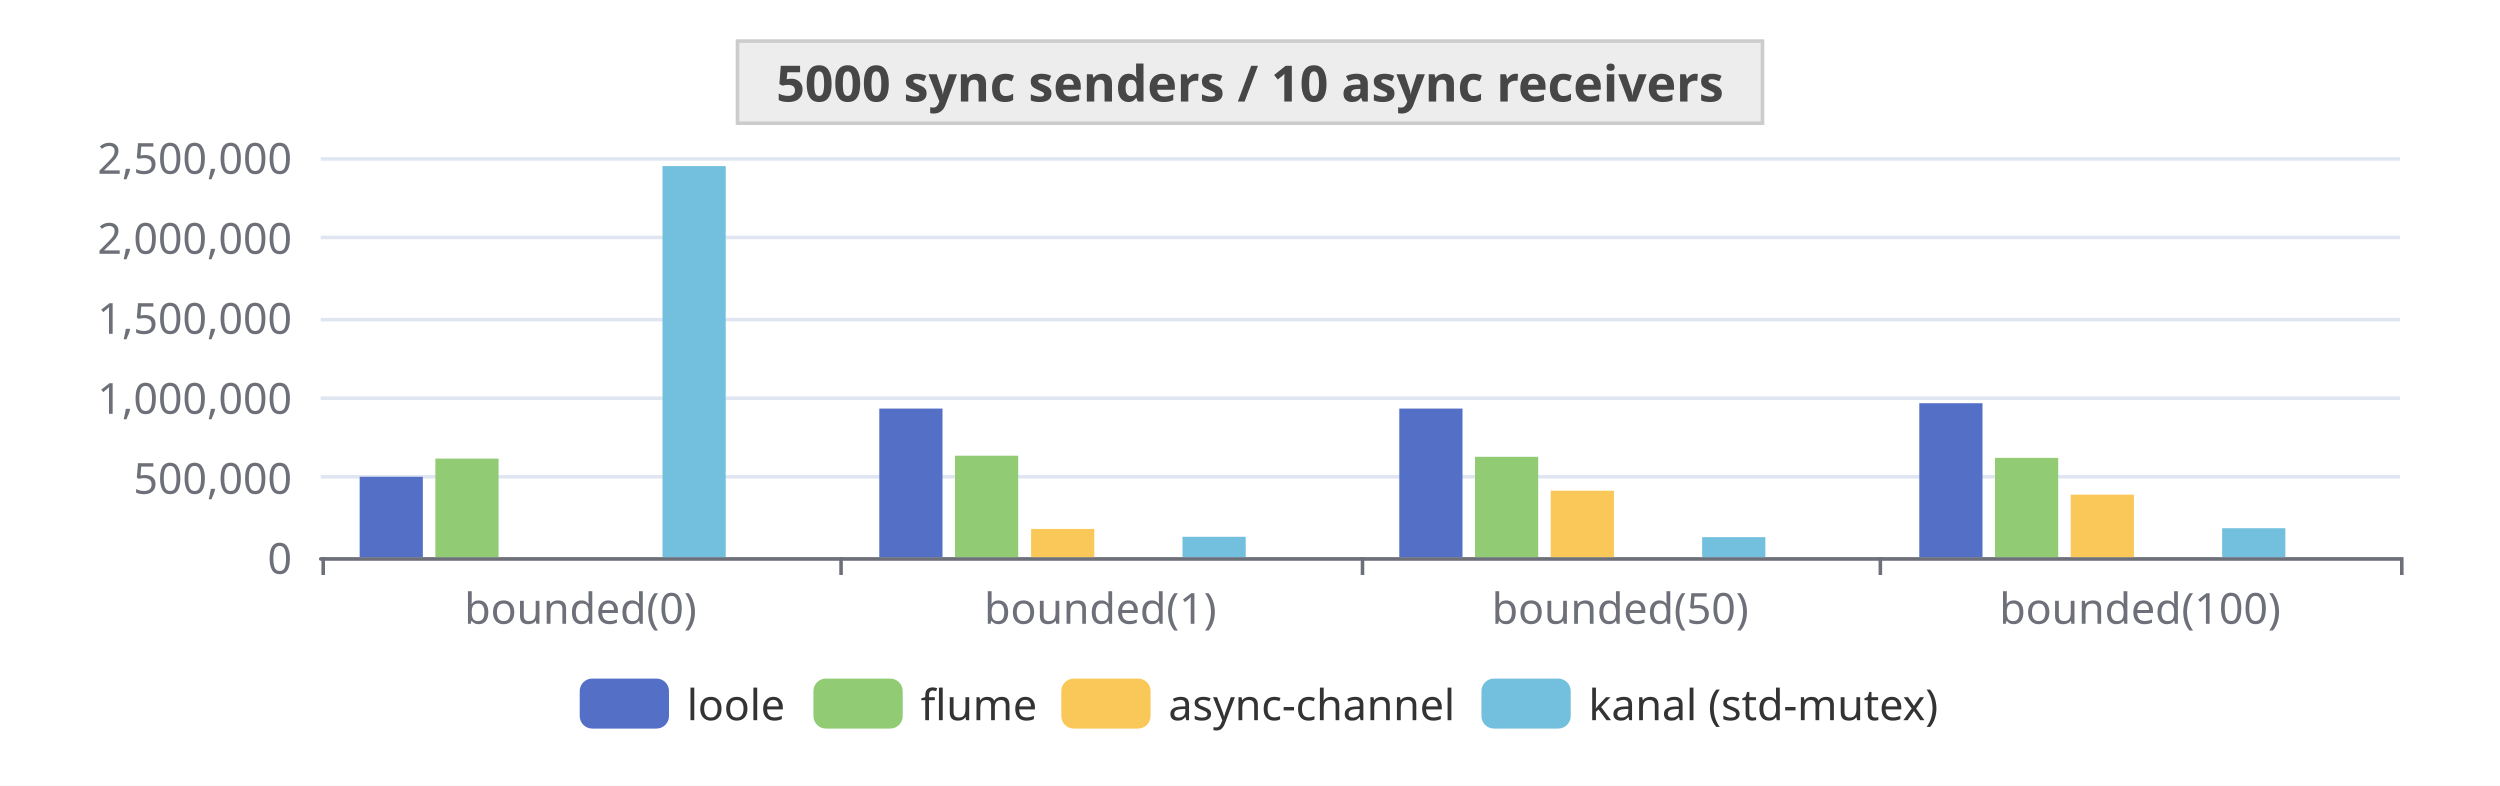
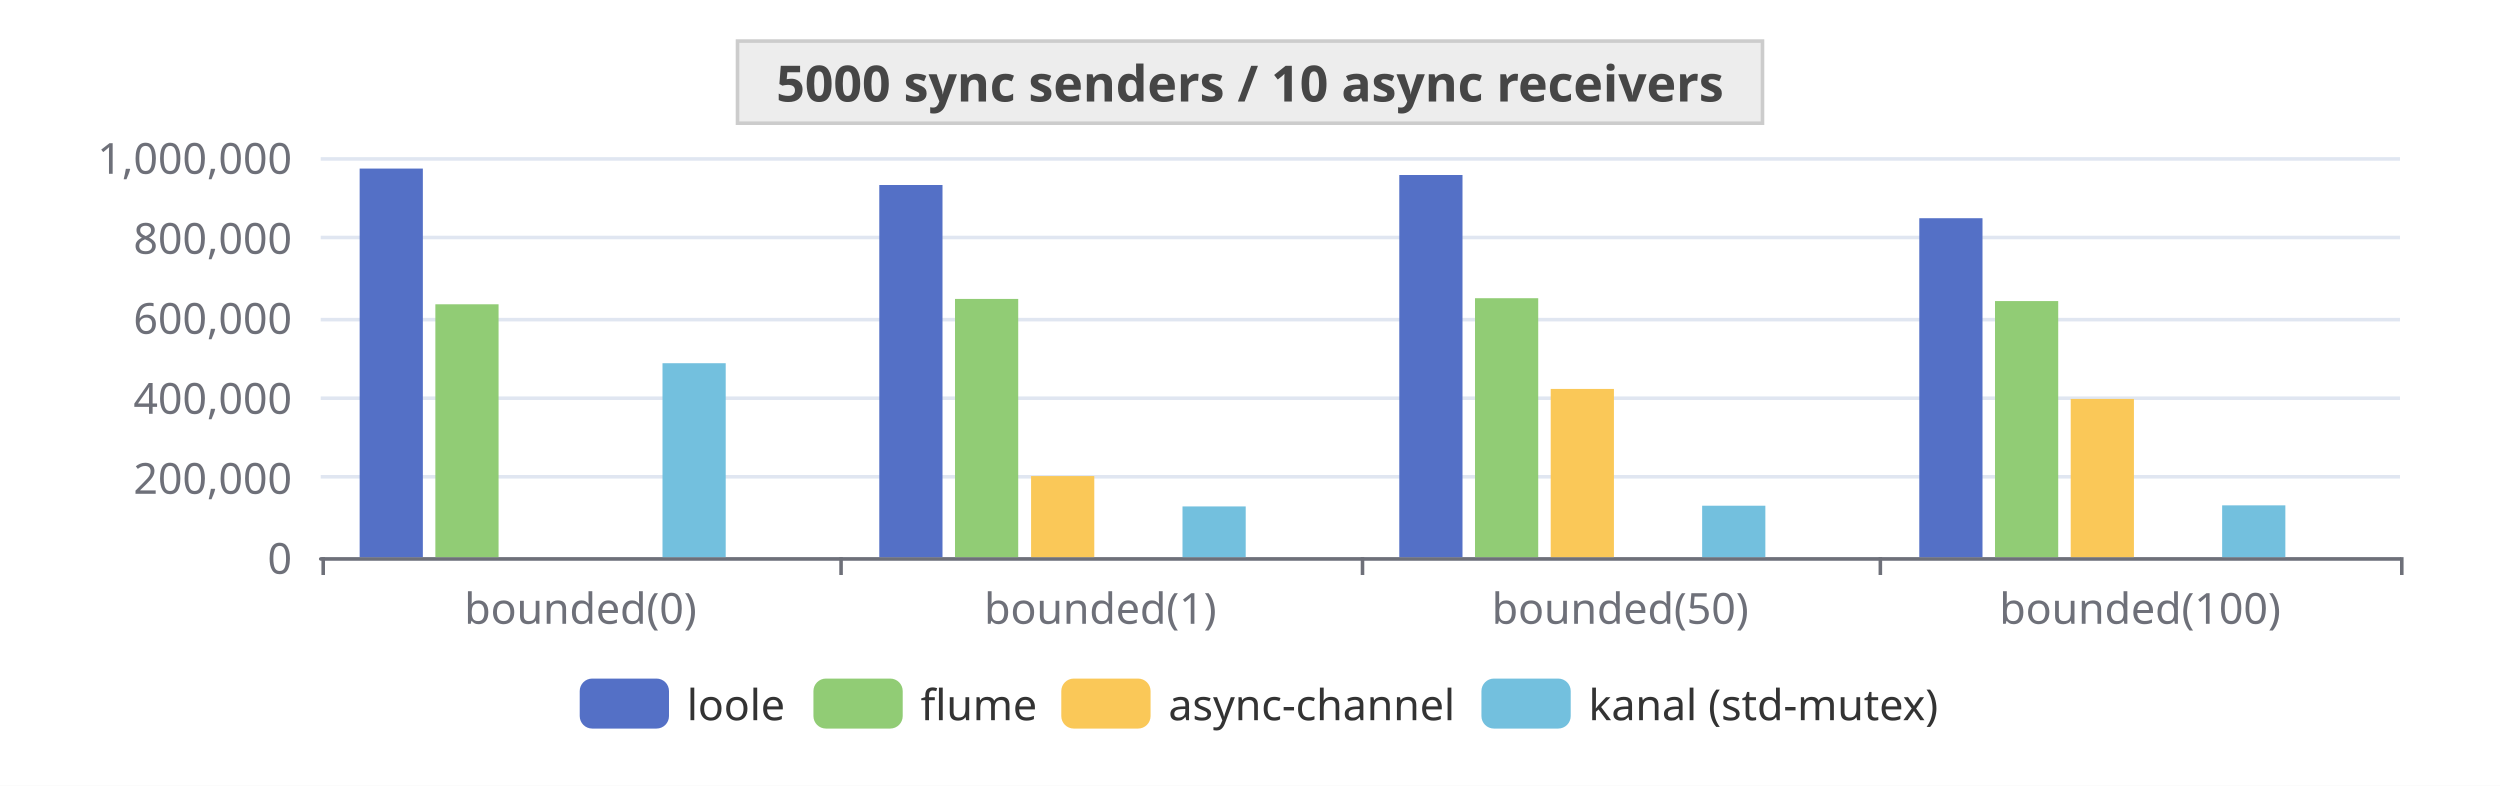
<svg xmlns="http://www.w3.org/2000/svg" width="700" height="220" version="1.1" baseProfile="full" viewBox="0 0 700 220">
  <rect width="700" height="220" x="0" y="0" id="0" fill="white" />
  <path d="M89.8 156.5L672 156.5" fill="none" stroke="#E0E6F1" />
  <path d="M89.8 133.5L672 133.5" fill="none" stroke="#E0E6F1" />
  <path d="M89.8 111.5L672 111.5" fill="none" stroke="#E0E6F1" />
  <path d="M89.8 89.5L672 89.5" fill="none" stroke="#E0E6F1" />
  <path d="M89.8 66.5L672 66.5" fill="none" stroke="#E0E6F1" />
  <path d="M89.8 44.5L672 44.5" fill="none" stroke="#E0E6F1" />
  <path d="M89.8 156.5L672 156.5" fill="none" stroke="#6E7079" stroke-linecap="round" />
  <path d="M90.5 156L90.5 161" fill="none" stroke="#6E7079" />
  <path d="M235.5 156L235.5 161" fill="none" stroke="#6E7079" />
  <path d="M381.5 156L381.5 161" fill="none" stroke="#6E7079" />
  <path d="M526.5 156L526.5 161" fill="none" stroke="#6E7079" />
  <path d="M672.5 156L672.5 161" fill="none" stroke="#6E7079" />
  <text dominant-baseline="central" text-anchor="end" style="font-size:12px;font-family:sans-serif;" transform="translate(81.76 156)" fill="#6E7079">0</text>
-   <text dominant-baseline="central" text-anchor="end" style="font-size:12px;font-family:sans-serif;" transform="translate(81.76 133.6)" fill="#6E7079">500,000</text>
-   <text dominant-baseline="central" text-anchor="end" style="font-size:12px;font-family:sans-serif;" transform="translate(81.76 111.2)" fill="#6E7079">1,000,000</text>
-   <text dominant-baseline="central" text-anchor="end" style="font-size:12px;font-family:sans-serif;" transform="translate(81.76 88.8)" fill="#6E7079">1,500,000</text>
-   <text dominant-baseline="central" text-anchor="end" style="font-size:12px;font-family:sans-serif;" transform="translate(81.76 66.4)" fill="#6E7079">2,000,000</text>
-   <text dominant-baseline="central" text-anchor="end" style="font-size:12px;font-family:sans-serif;" transform="translate(81.76 44)" fill="#6E7079">2,500,000</text>
+   <text dominant-baseline="central" text-anchor="end" style="font-size:12px;font-family:sans-serif;" transform="translate(81.76 133.6)" fill="#6E7079">200,000</text>
+   <text dominant-baseline="central" text-anchor="end" style="font-size:12px;font-family:sans-serif;" transform="translate(81.76 111.2)" fill="#6E7079">400,000</text>
+   <text dominant-baseline="central" text-anchor="end" style="font-size:12px;font-family:sans-serif;" transform="translate(81.76 88.8)" fill="#6E7079">600,000</text>
+   <text dominant-baseline="central" text-anchor="end" style="font-size:12px;font-family:sans-serif;" transform="translate(81.76 66.4)" fill="#6E7079">800,000</text>
+   <text dominant-baseline="central" text-anchor="end" style="font-size:12px;font-family:sans-serif;" transform="translate(81.76 44)" fill="#6E7079">1,000,000</text>
  <text dominant-baseline="central" text-anchor="middle" style="font-size:12px;font-family:sans-serif;" y="6" transform="translate(162.54 164)" fill="#6E7079">bounded(0)</text>
  <text dominant-baseline="central" text-anchor="middle" style="font-size:12px;font-family:sans-serif;" y="6" transform="translate(308.1 164)" fill="#6E7079">bounded(1)</text>
  <text dominant-baseline="central" text-anchor="middle" style="font-size:12px;font-family:sans-serif;" y="6" transform="translate(453.66 164)" fill="#6E7079">bounded(50)</text>
  <text dominant-baseline="central" text-anchor="middle" style="font-size:12px;font-family:sans-serif;" y="6" transform="translate(599.22 164)" fill="#6E7079">bounded(100)</text>
-   <path d="M100.7 156l17.7 0l0 -22.5l-17.7 0Z" fill="#5470c6" />
-   <path d="M246.2 156l17.7 0l0 -41.6l-17.7 0Z" fill="#5470c6" />
-   <path d="M391.8 156l17.7 0l0 -41.6l-17.7 0Z" fill="#5470c6" />
-   <path d="M537.4 156l17.7 0l0 -43.1l-17.7 0Z" fill="#5470c6" />
-   <path d="M121.9 156l17.7 0l0 -27.6l-17.7 0Z" fill="#91cc75" />
-   <path d="M267.4 156l17.7 0l0 -28.4l-17.7 0Z" fill="#91cc75" />
-   <path d="M413 156l17.7 0l0 -28.1l-17.7 0Z" fill="#91cc75" />
-   <path d="M558.6 156l17.7 0l0 -27.8l-17.7 0Z" fill="#91cc75" />
+   <path d="M100.7 156l17.7 0l0 -108.8l-17.7 0Z" fill="#5470c6" />
+   <path d="M246.2 156l17.7 0l0 -104.2l-17.7 0Z" fill="#5470c6" />
+   <path d="M391.8 156l17.7 0l0 -107l-17.7 0Z" fill="#5470c6" />
+   <path d="M537.4 156l17.7 0l0 -94.9l-17.7 0Z" fill="#5470c6" />
+   <path d="M121.9 156l17.7 0l0 -70.8l-17.7 0Z" fill="#91cc75" />
+   <path d="M267.4 156l17.7 0l0 -72.3l-17.7 0Z" fill="#91cc75" />
+   <path d="M413 156l17.7 0l0 -72.5l-17.7 0Z" fill="#91cc75" />
+   <path d="M558.6 156l17.7 0l0 -71.7l-17.7 0Z" fill="#91cc75" />
  <path d="M143.1 156l17.7 0l0 0l-17.7 0Z" fill="#fac858" />
-   <path d="M288.7 156l17.7 0l0 -7.9l-17.7 0Z" fill="#fac858" />
-   <path d="M434.2 156l17.7 0l0 -18.6l-17.7 0Z" fill="#fac858" />
-   <path d="M579.8 156l17.7 0l0 -17.5l-17.7 0Z" fill="#fac858" />
+   <path d="M288.7 156l17.7 0l0 -22.7l-17.7 0Z" fill="#fac858" />
+   <path d="M434.2 156l17.7 0l0 -47.1l-17.7 0Z" fill="#fac858" />
+   <path d="M579.8 156l17.7 0l0 -44.3l-17.7 0Z" fill="#fac858" />
  <path d="M164.3 156l17.7 0l0 0l-17.7 0Z" fill="#ee6666" />
  <path d="M309.9 156l17.7 0l0 0l-17.7 0Z" fill="#ee6666" />
  <path d="M455.4 156l17.7 0l0 0l-17.7 0Z" fill="#ee6666" />
  <path d="M601 156l17.7 0l0 0l-17.7 0Z" fill="#ee6666" />
-   <path d="M185.5 156l17.7 0l0 -109.5l-17.7 0Z" fill="#73c0de" />
-   <path d="M331.1 156l17.7 0l0 -5.7l-17.7 0Z" fill="#73c0de" />
-   <path d="M476.6 156l17.7 0l0 -5.6l-17.7 0Z" fill="#73c0de" />
-   <path d="M622.2 156l17.7 0l0 -8.1l-17.7 0Z" fill="#73c0de" />
+   <path d="M185.5 156l17.7 0l0 -54.3l-17.7 0Z" fill="#73c0de" />
+   <path d="M331.1 156l17.7 0l0 -14.2l-17.7 0Z" fill="#73c0de" />
+   <path d="M476.6 156l17.7 0l0 -14.4l-17.7 0Z" fill="#73c0de" />
+   <path d="M622.2 156l17.7 0l0 -14.5l-17.7 0Z" fill="#73c0de" />
  <path d="M206.7 156l17.7 0l0 0l-17.7 0Z" fill="#3ba272" />
  <path d="M352.3 156l17.7 0l0 0l-17.7 0Z" fill="#3ba272" />
  <path d="M497.8 156l17.7 0l0 0l-17.7 0Z" fill="#3ba272" />
  <path d="M643.4 156l17.7 0l0 0l-17.7 0Z" fill="#3ba272" />
  <path d="M-5 -5l385.4 0l0 24l-385.4 0Z" transform="translate(162.32 190)" fill="rgb(0,0,0)" fill-opacity="0" stroke="#ccc" stroke-width="0" />
  <path d="M3.5 0L21.5 0A3.5 3.5 0 0 1 25 3.5L25 10.5A3.5 3.5 0 0 1 21.5 14L3.5 14A3.5 3.5 0 0 1 0 10.5L0 3.5A3.5 3.5 0 0 1 3.5 0" transform="translate(162.32 190)" fill="#5470c6" />
  <text dominant-baseline="central" text-anchor="start" style="font-size:12px;font-family:sans-serif;" x="30" y="7" transform="translate(162.32 190)" fill="#333">loole</text>
  <path d="M3.5 0L21.5 0A3.5 3.5 0 0 1 25 3.5L25 10.5A3.5 3.5 0 0 1 21.5 14L3.5 14A3.5 3.5 0 0 1 0 10.5L0 3.5A3.5 3.5 0 0 1 3.5 0" transform="translate(227.76 190)" fill="#91cc75" />
  <text dominant-baseline="central" text-anchor="start" style="font-size:12px;font-family:sans-serif;" x="30" y="7" transform="translate(227.76 190)" fill="#333">flume</text>
  <path d="M3.5 0L21.5 0A3.5 3.5 0 0 1 25 3.5L25 10.5A3.5 3.5 0 0 1 21.5 14L3.5 14A3.5 3.5 0 0 1 0 10.5L0 3.5A3.5 3.5 0 0 1 3.5 0" transform="translate(297.16 190)" fill="#fac858" />
  <text dominant-baseline="central" text-anchor="start" style="font-size:12px;font-family:sans-serif;" x="30" y="7" transform="translate(297.16 190)" fill="#333">async-channel</text>
  <path d="M3.5 0L21.5 0A3.5 3.5 0 0 1 25 3.5L25 10.5A3.5 3.5 0 0 1 21.5 14L3.5 14A3.5 3.5 0 0 1 0 10.5L0 3.5A3.5 3.5 0 0 1 3.5 0" transform="translate(414.8 190)" fill="#73c0de" />
  <text dominant-baseline="central" text-anchor="start" style="font-size:12px;font-family:sans-serif;" xml:space="preserve" x="30" y="7" transform="translate(414.8 190)" fill="#333">kanal (std-mutex)</text>
  <path d="M-143.5 -4.5l287 0l0 23l-287 0Z" transform="translate(350 16)" fill="#ddd8" stroke="#ccc" />
  <text dominant-baseline="central" text-anchor="middle" style="font-size:14px;font-family:sans-serif;font-weight:bold;" xml:space="preserve" y="7" transform="translate(350 16)" fill="#464646">5000 sync senders / 10 async receivers</text>
</svg>
